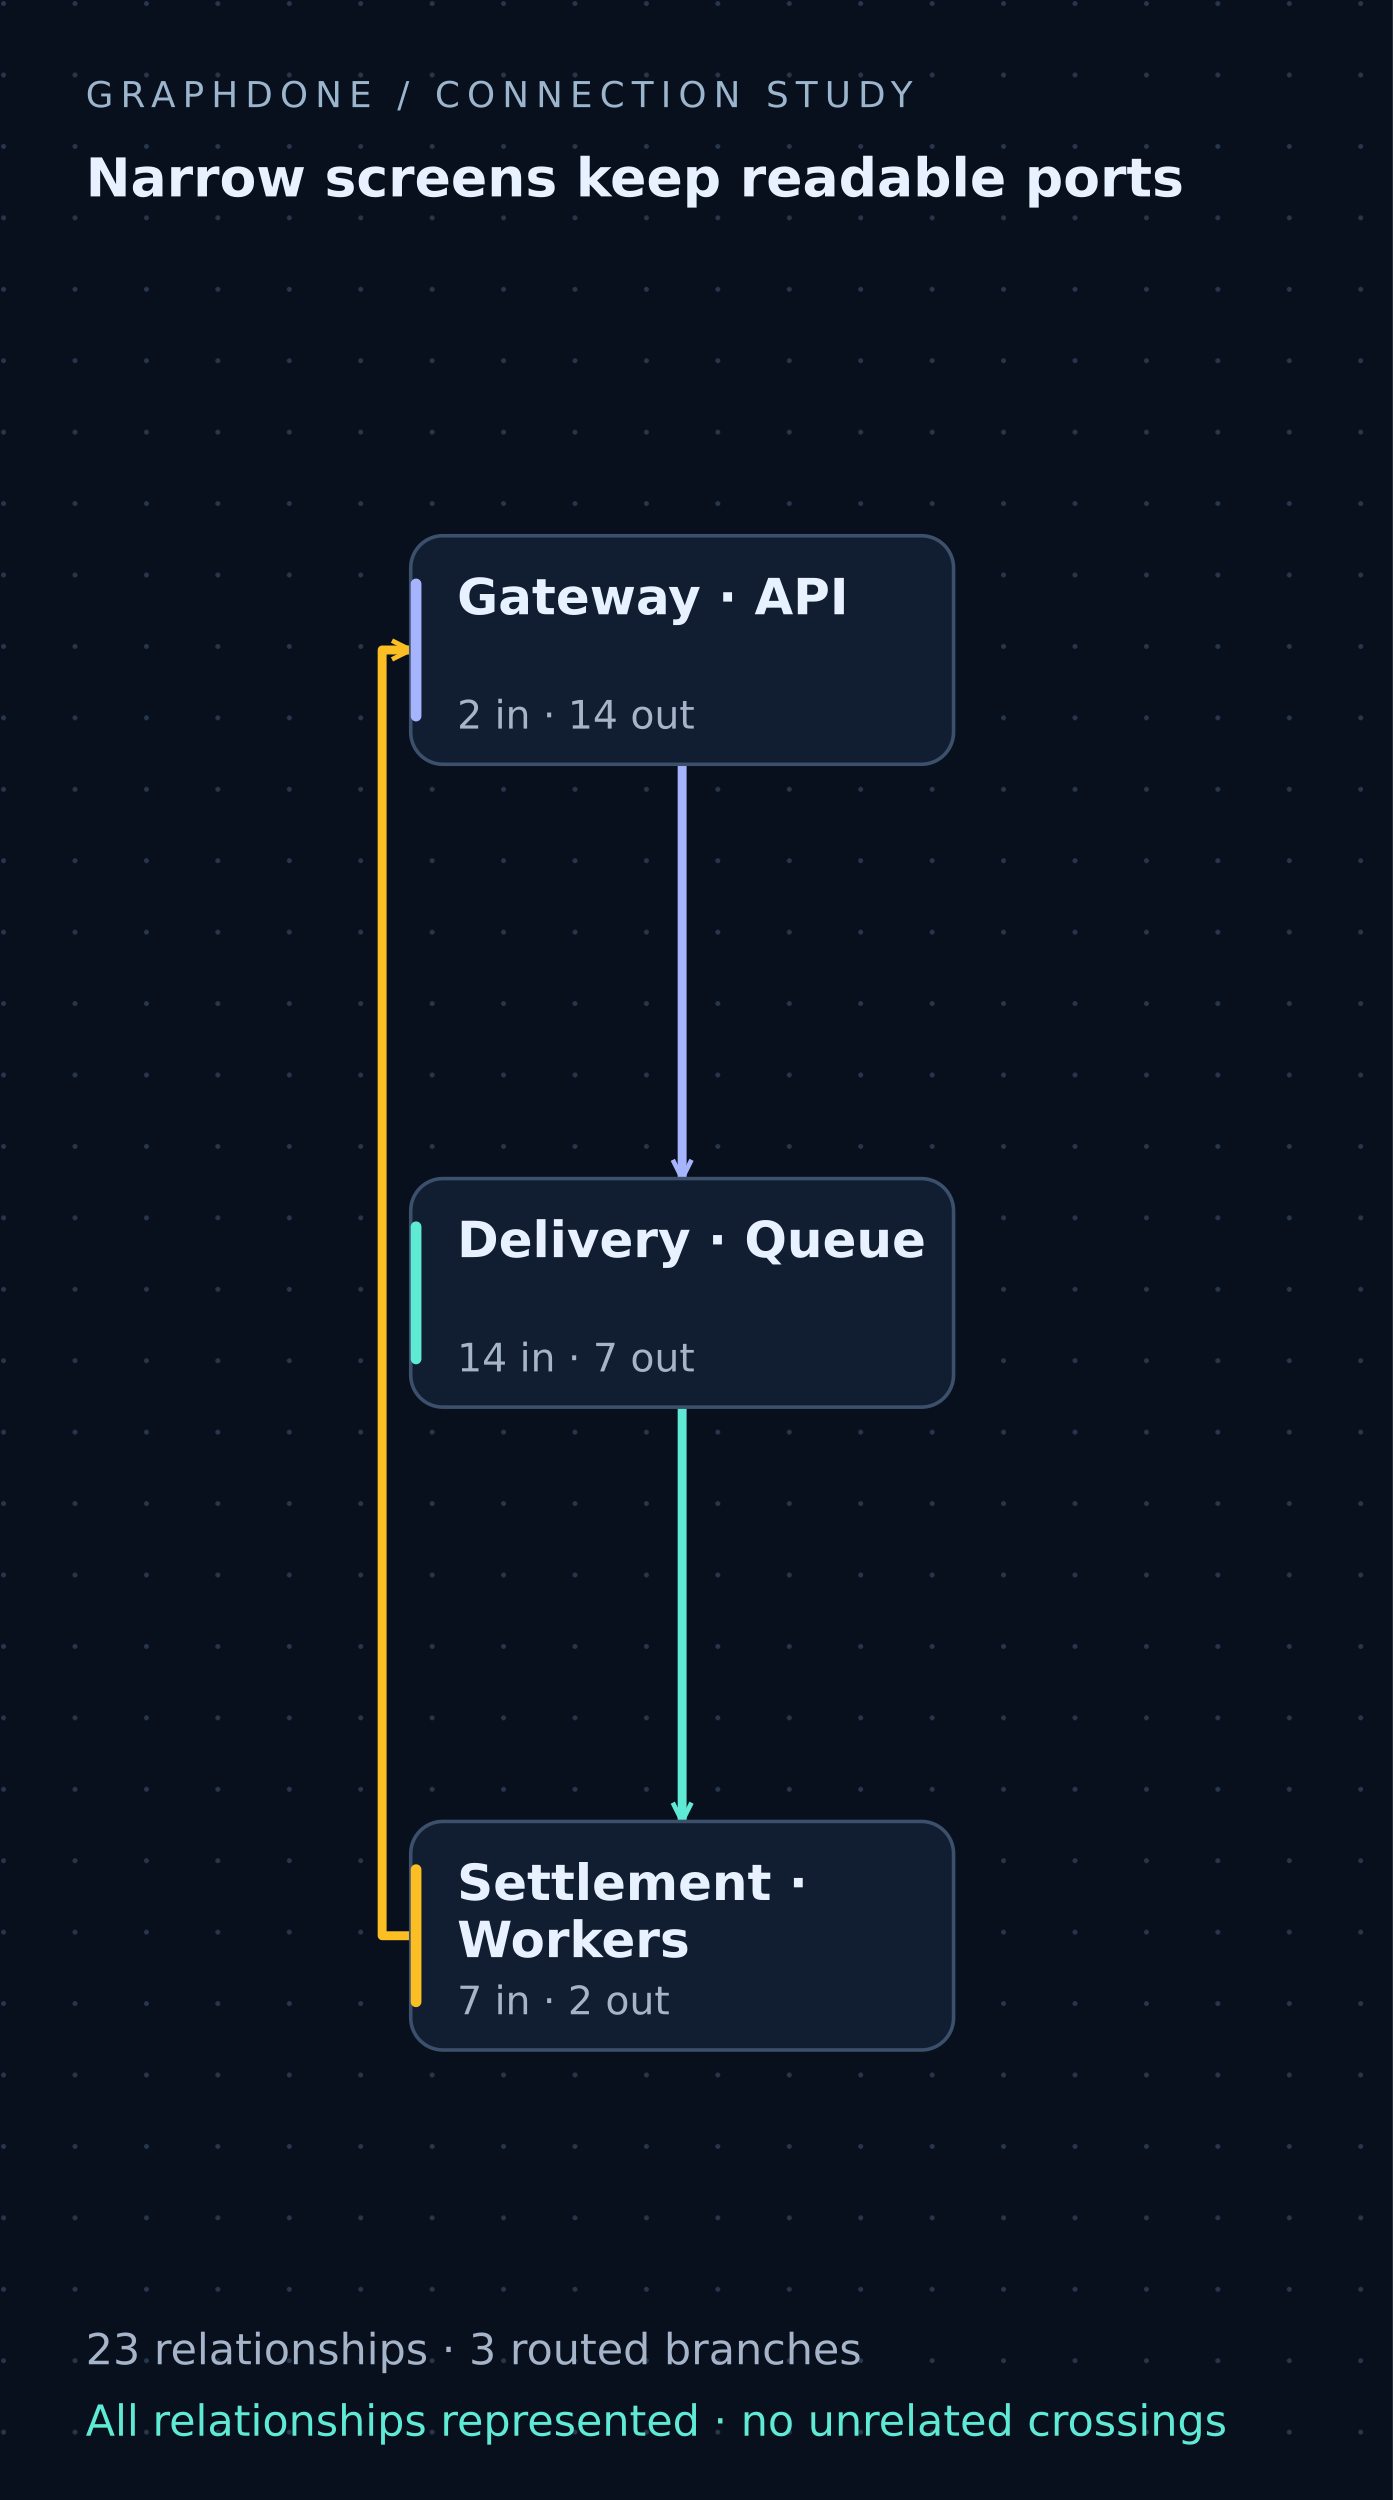
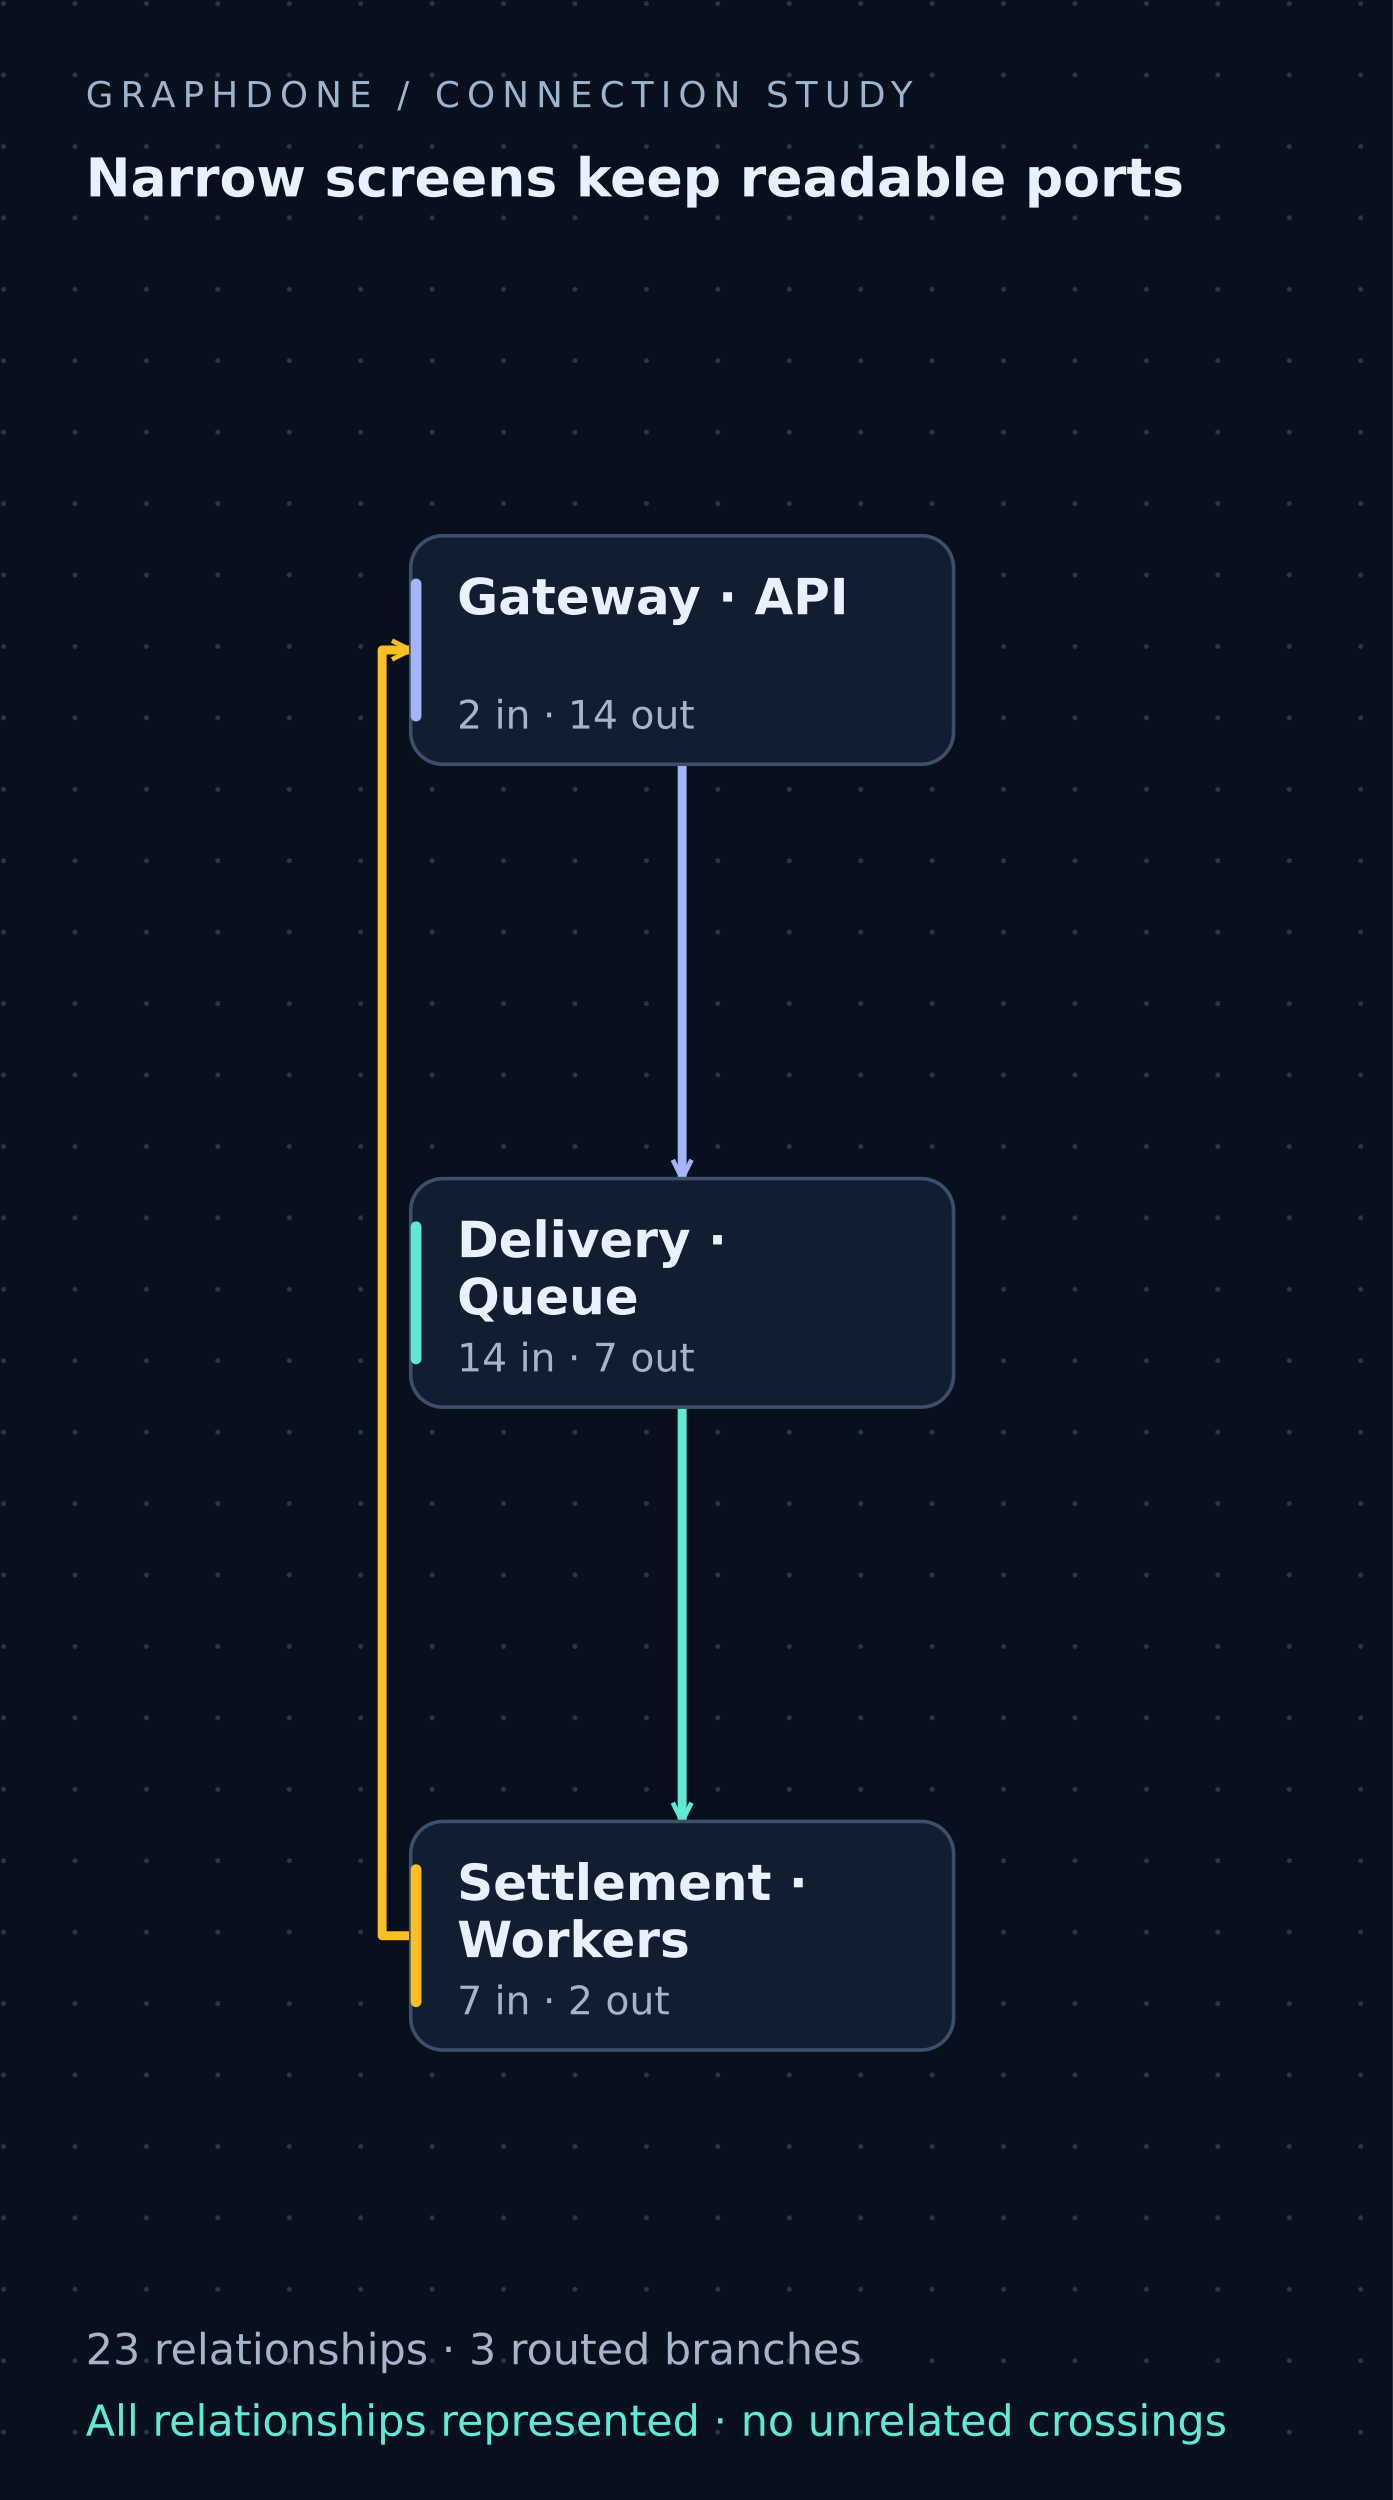
<svg xmlns="http://www.w3.org/2000/svg" width="390" height="700" viewBox="0 0 390 700" role="img" aria-label="Narrow screens keep readable ports">
  <defs>
    <pattern id="dots" width="20" height="20" patternUnits="userSpaceOnUse">
      <circle cx="1" cy="1" r="0.7" fill="#27364b" />
    </pattern>
    <marker id="arrow-0" viewBox="0 0 8 8" refX="7" refY="4" markerWidth="7" markerHeight="7" orient="auto" markerUnits="userSpaceOnUse">
      <path d="M1,1 L7,4 L1,7" fill="none" stroke="#5eead4" stroke-width="1.5" />
    </marker>
    <marker id="arrow-1" viewBox="0 0 8 8" refX="7" refY="4" markerWidth="7" markerHeight="7" orient="auto" markerUnits="userSpaceOnUse">
      <path d="M1,1 L7,4 L1,7" fill="none" stroke="#a5b4fc" stroke-width="1.5" />
    </marker>
    <marker id="arrow-2" viewBox="0 0 8 8" refX="7" refY="4" markerWidth="7" markerHeight="7" orient="auto" markerUnits="userSpaceOnUse">
      <path d="M1,1 L7,4 L1,7" fill="none" stroke="#fbbf24" stroke-width="1.5" />
    </marker>
  </defs>
  <rect width="100%" height="100%" fill="#080f1d" />
  <rect width="100%" height="100%" fill="url(#dots)" />
  <g font-family="DejaVu Sans, sans-serif">
    <text x="24" y="30" fill="#9bb5cd" font-size="10" letter-spacing="2">GRAPHDONE / CONNECTION STUDY</text>
    <text x="24" y="55" fill="#e7f1ff" font-size="15" font-weight="600">Narrow screens keep readable ports</text>
    <g fill="none" stroke-width="2.5" stroke-linejoin="round" stroke-linecap="round">
      <path data-source="Gateway" d="M191,214 L191,330" stroke="#a5b4fc" marker-end="url(#arrow-1)" />
      <path data-source="Delivery" d="M191,394 L191,510" stroke="#5eead4" marker-end="url(#arrow-0)" />
      <path data-source="Settlement" d="M115,542 L107,542 L107,182 L115,182" stroke="#fbbf24" marker-end="url(#arrow-2)" />
    </g>
    <g data-card="Gateway">
      <rect x="115" y="150" width="152" height="64" rx="9" fill="#111e31" stroke="#3c506c" />
      <rect x="115" y="162" width="3" height="40" rx="1.5" fill="#a5b4fc" />
      <text x="128" y="172" fill="#e7f1ff" font-size="14" font-weight="600">
        <tspan x="128" dy="0">Gateway · API</tspan>
      </text>
      <text x="128" y="204" fill="#a5b4c8" font-size="11">2 in · 14 out</text>
    </g>
    <g data-card="Delivery">
      <rect x="115" y="330" width="152" height="64" rx="9" fill="#111e31" stroke="#3c506c" />
      <rect x="115" y="342" width="3" height="40" rx="1.5" fill="#5eead4" />
      <text x="128" y="352" fill="#e7f1ff" font-size="14" font-weight="600">
-         <tspan x="128" dy="0">Delivery · Queue</tspan>
+         <tspan x="128" dy="0">Delivery ·</tspan>
+         <tspan x="128" dy="16">Queue</tspan>
      </text>
      <text x="128" y="384" fill="#a5b4c8" font-size="11">14 in · 7 out</text>
    </g>
    <g data-card="Settlement">
      <rect x="115" y="510" width="152" height="64" rx="9" fill="#111e31" stroke="#3c506c" />
      <rect x="115" y="522" width="3" height="40" rx="1.5" fill="#fbbf24" />
      <text x="128" y="532" fill="#e7f1ff" font-size="14" font-weight="600">
        <tspan x="128" dy="0">Settlement ·</tspan>
        <tspan x="128" dy="16">Workers</tspan>
      </text>
      <text x="128" y="564" fill="#a5b4c8" font-size="11">7 in · 2 out</text>
    </g>
    <text x="24" y="662" fill="#a5b4c8" font-size="12">23 relationships · 3 routed branches</text>
    <text x="24" y="682" fill="#5eead4" font-size="12">All relationships represented · no unrelated crossings</text>
  </g>
</svg>
